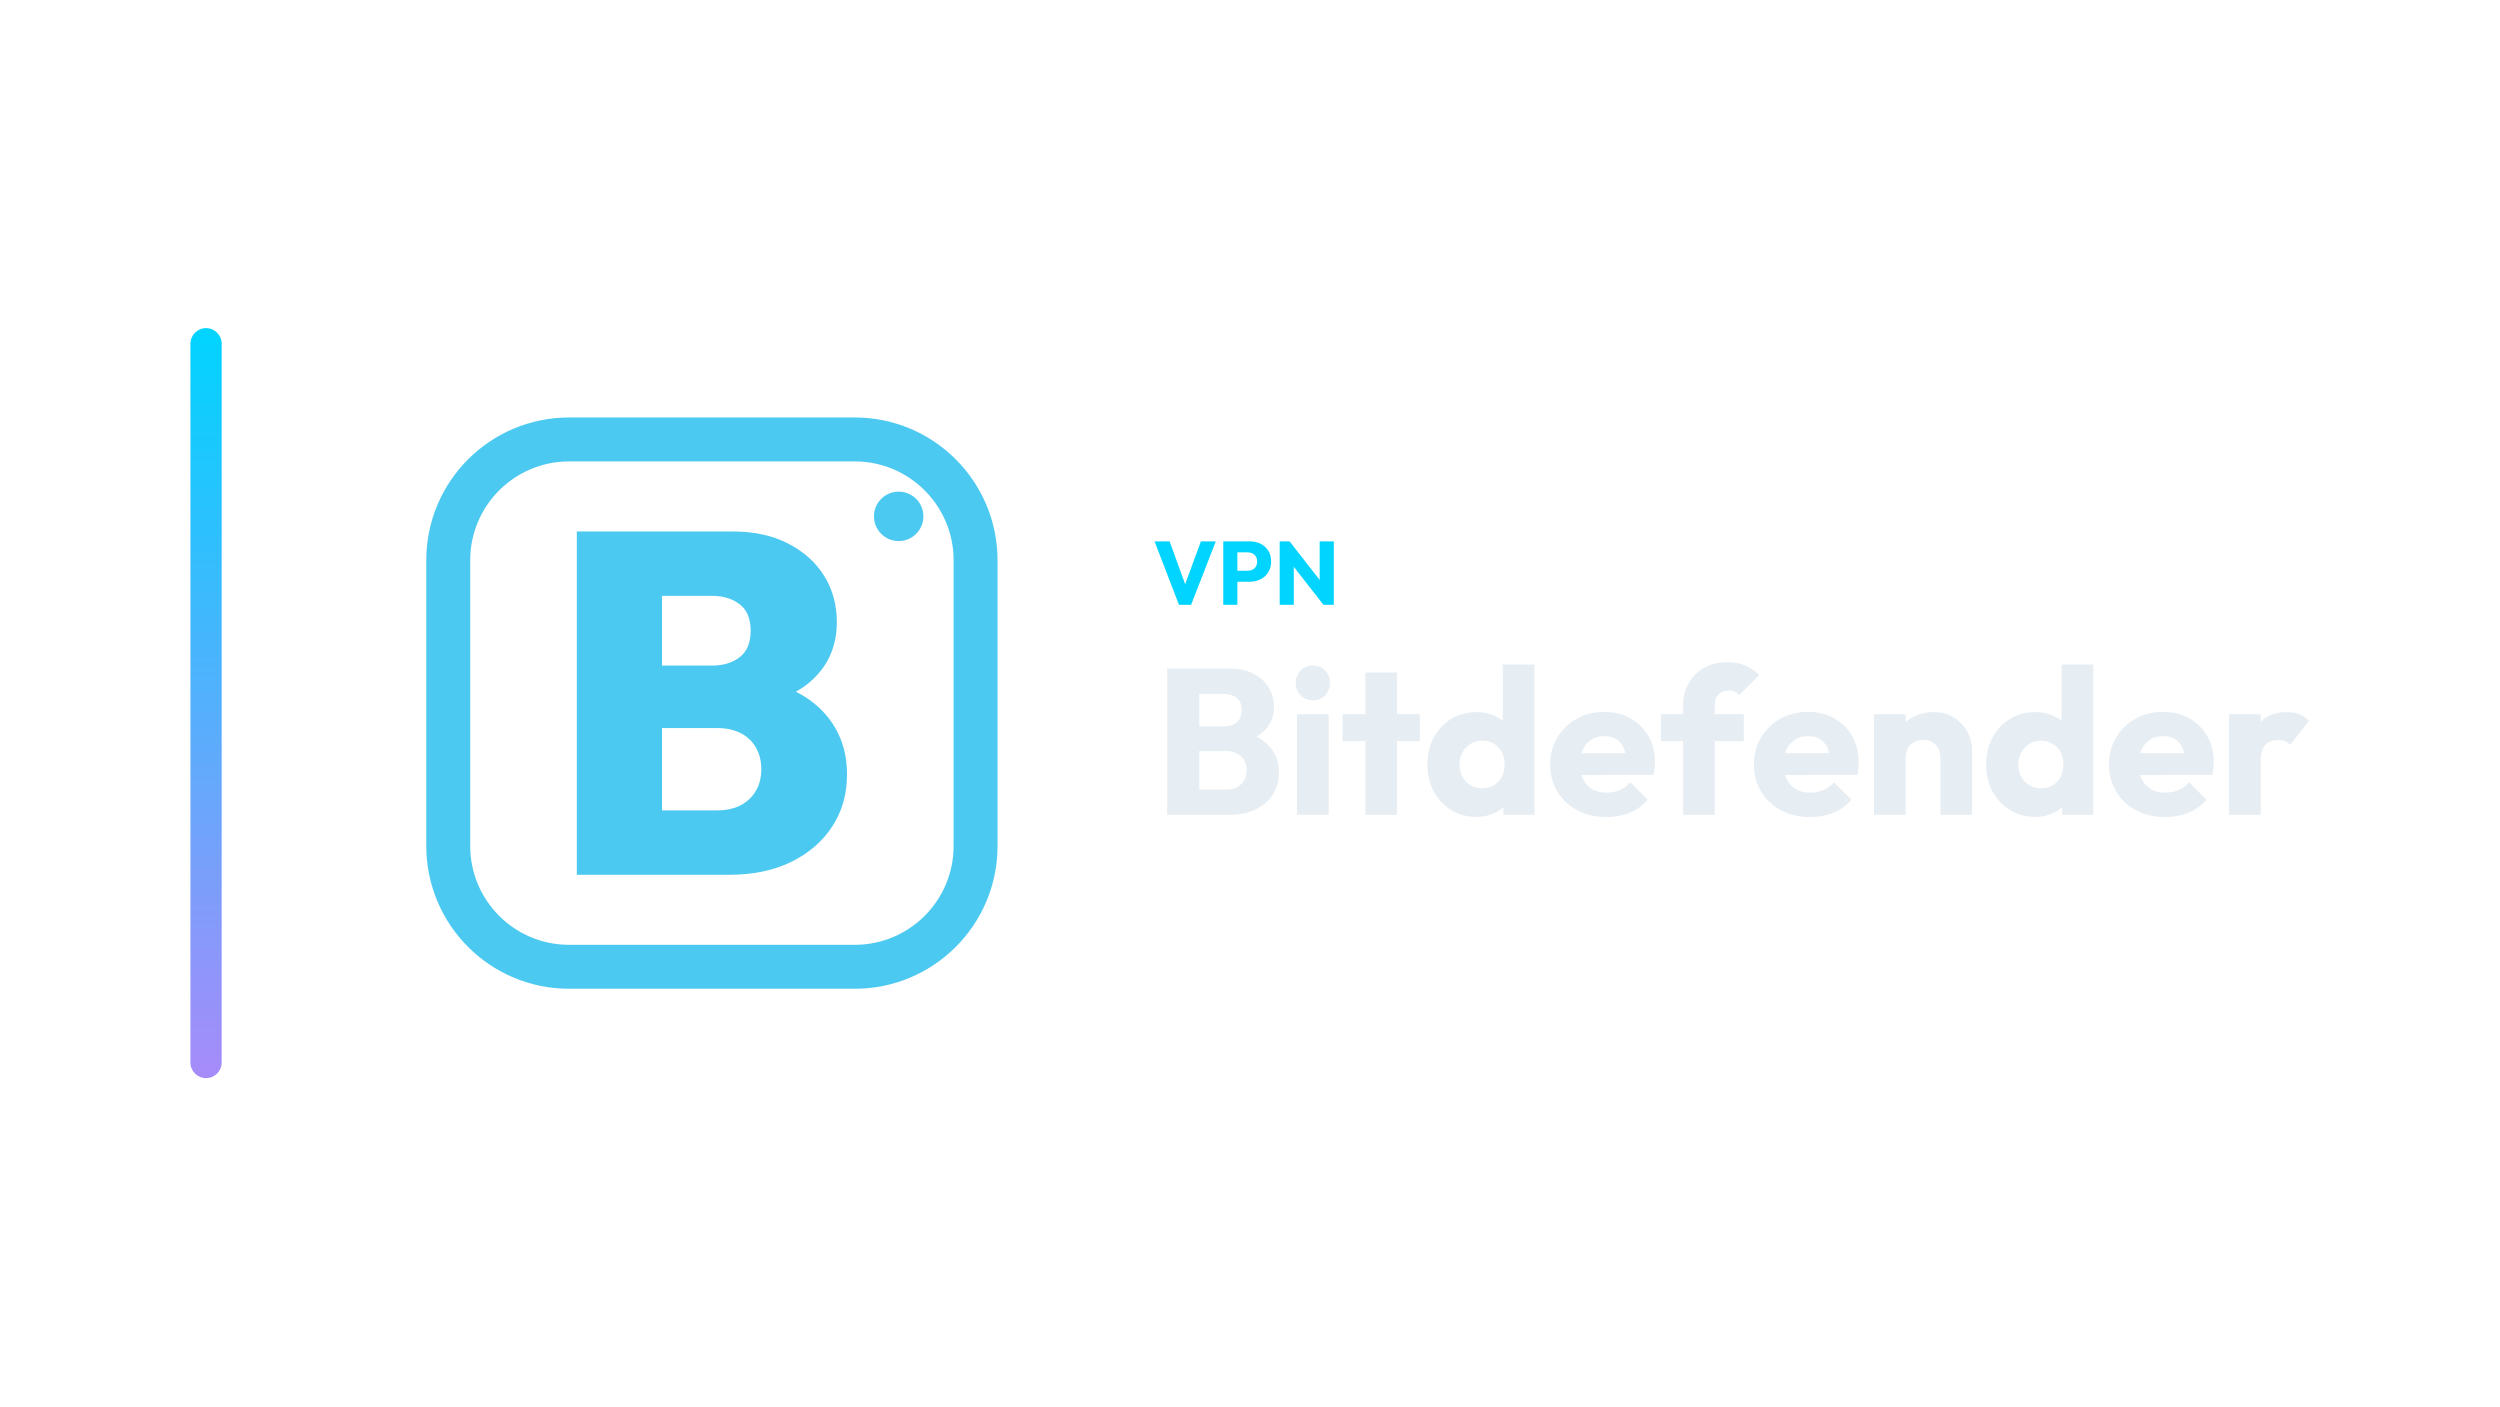
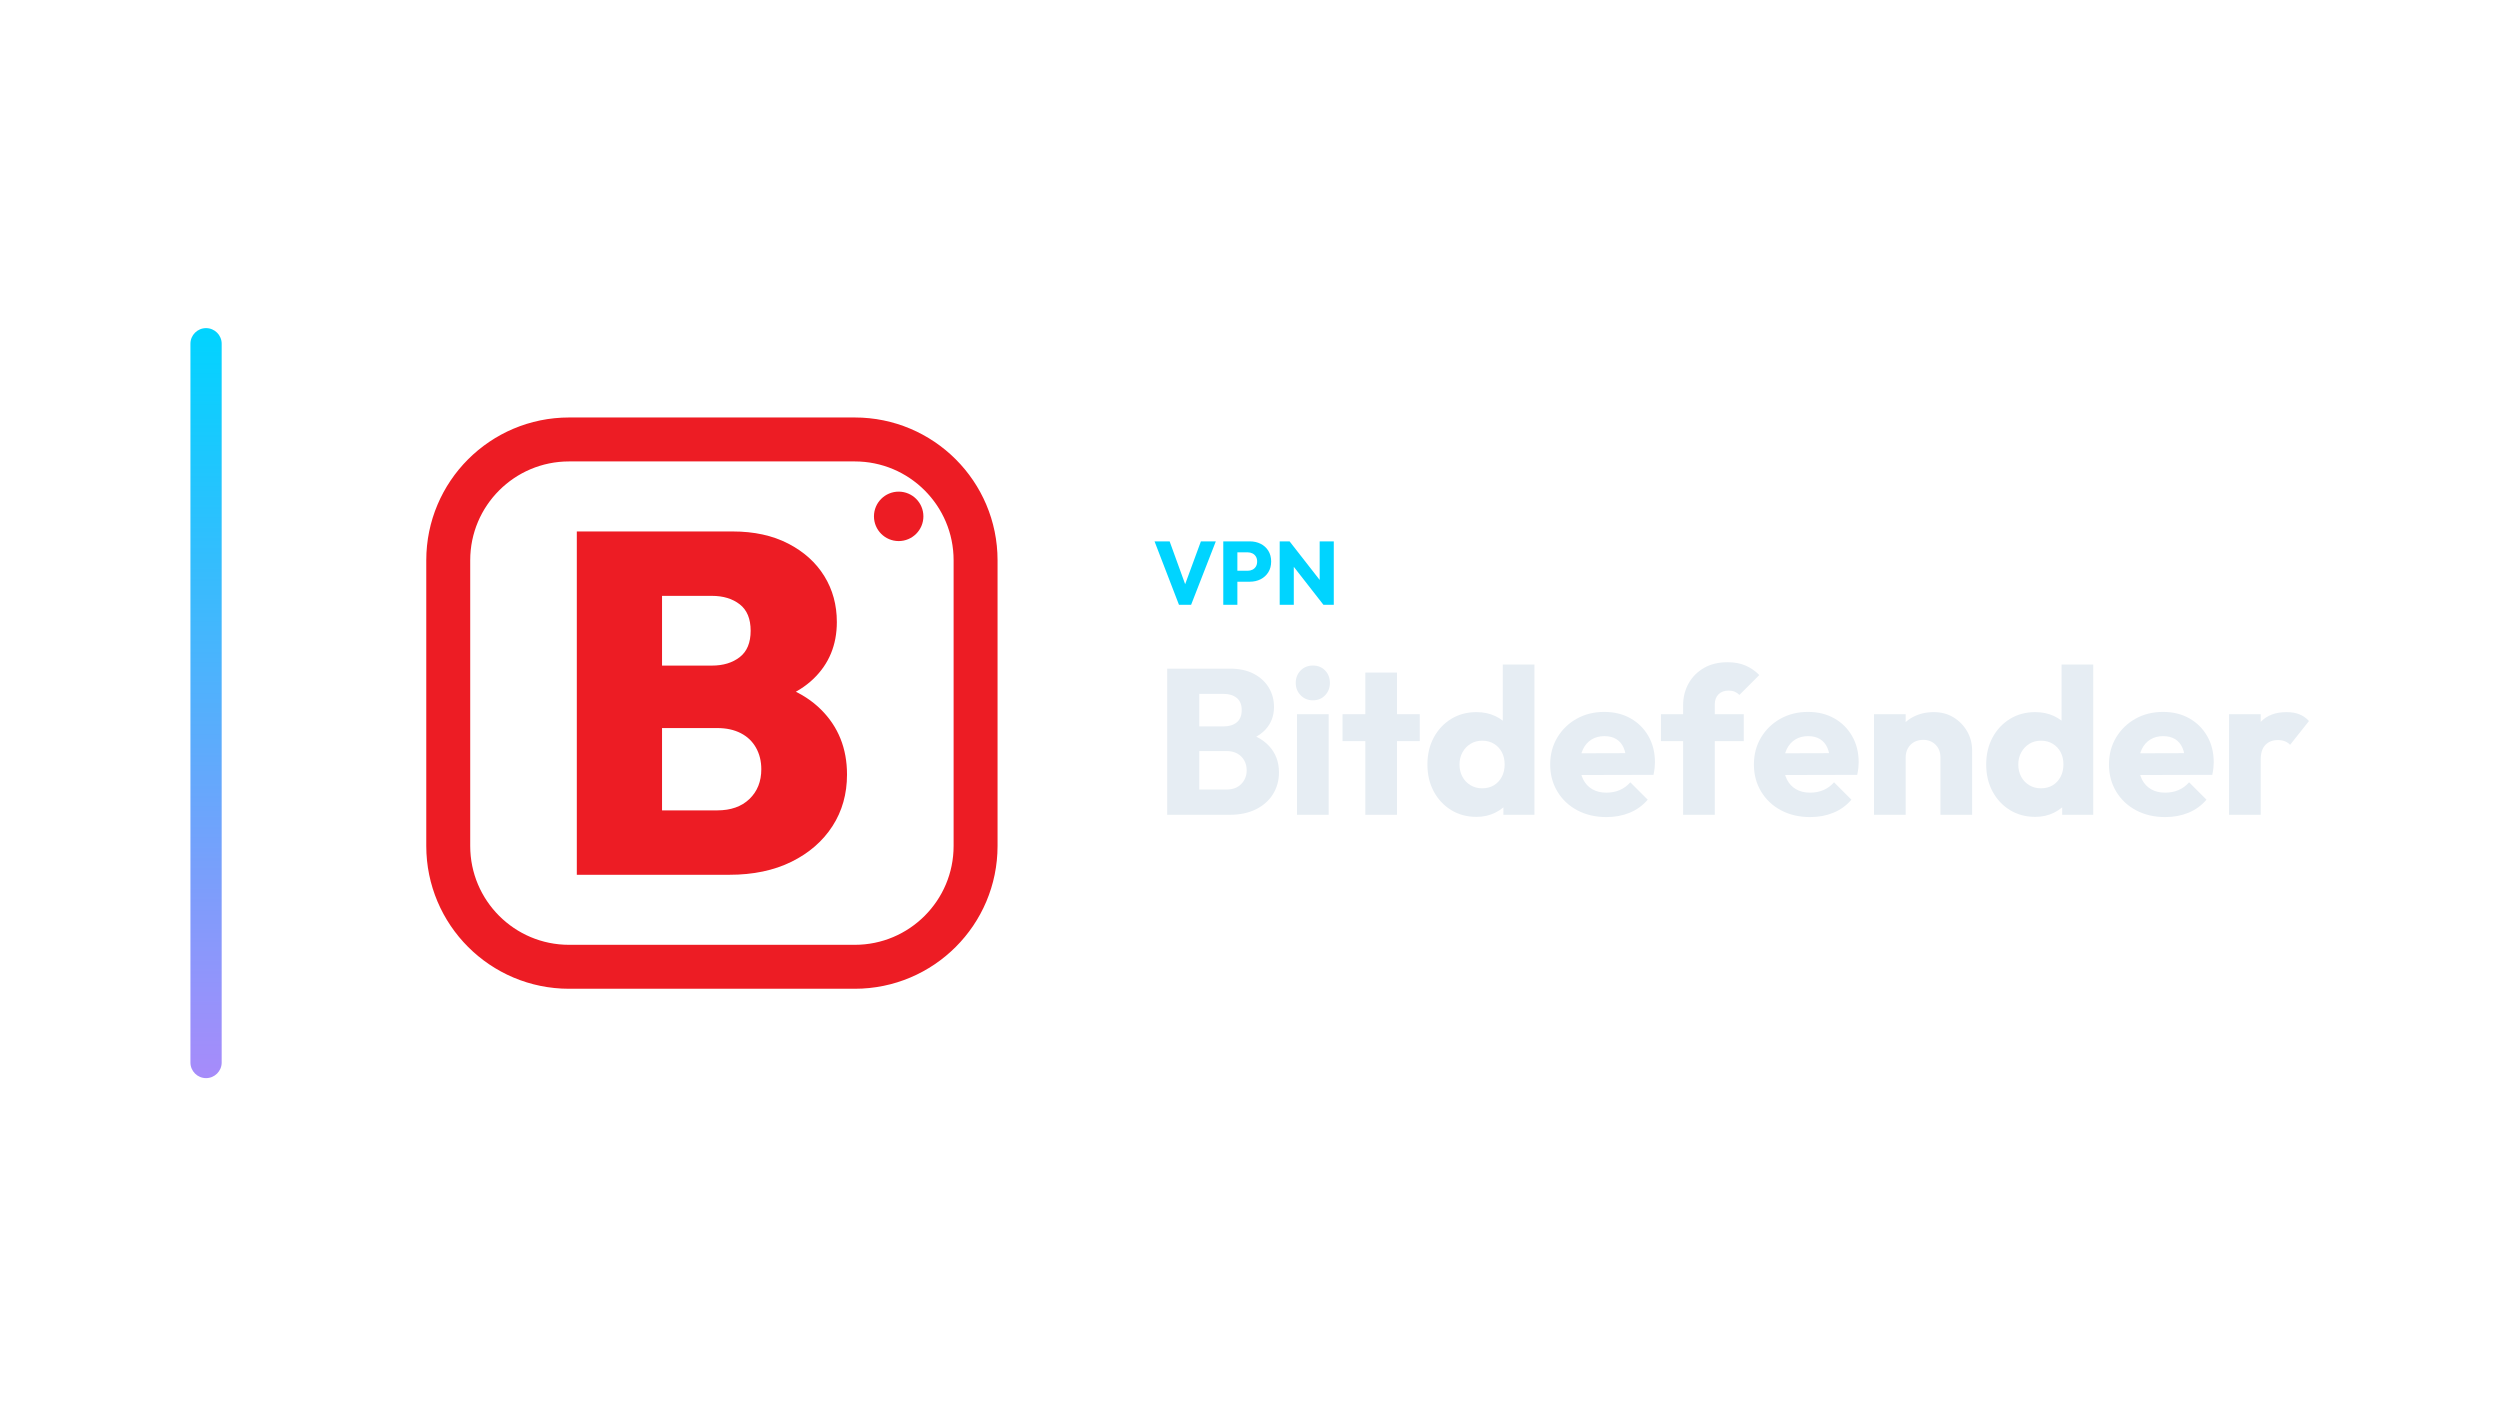
<svg xmlns="http://www.w3.org/2000/svg" width="1280" height="720" viewBox="0 0 1280 720">
  <g transform="translate(27.5,0.0)">
    <defs>
      <linearGradient id="cbRail" x1="0" y1="0" x2="0" y2="1">
        <stop offset="0%" stop-color="#00d4ff" />
        <stop offset="100%" stop-color="#a78bfa" />
      </linearGradient>
    </defs>
    <rect x="70" y="168" width="16" height="384" rx="8.0" fill="url(#cbRail)" />
    <g transform="translate(157,180) scale(0.70312)">
-       <rect x="64" y="64" width="384" height="384" rx="88" fill="none" stroke="#4CC9F0" stroke-width="32.0" stroke-linecap="round" stroke-linejoin="round" />
-       <path d="M207.693 381.0V334.103H259.879Q274.688 334.103 283.327 325.817Q291.966 317.53 291.966 304.131Q291.966 295.316 288.087 288.44Q284.209 281.564 276.98 277.862Q269.752 274.159 259.879 274.159H207.693V228.673H256.0Q268.341 228.673 276.275 222.502Q284.209 216.331 284.209 203.285Q284.209 190.238 276.275 184.068Q268.341 177.897 256.0 177.897H207.693V131.0H271.162Q294.434 131.0 311.536 139.815Q328.638 148.63 337.805 163.44Q346.973 178.25 346.973 196.938Q346.973 221.973 329.872 238.37Q312.77 254.766 280.33 258.645V237.488Q316.296 241.719 335.337 260.584Q354.378 279.449 354.378 308.01Q354.378 329.166 343.8 345.563Q333.221 361.959 314.004 371.48Q294.787 381.0 268.694 381.0ZM157.622 381.0V131.0H219.681V381.0Z" fill="#4CC9F0" stroke="none" />
-       <circle cx="392" cy="120" r="18" fill="#4CC9F0" stroke="none" />
+       <rect x="64" y="64" width="384" height="384" rx="88" fill="none" stroke="#ED1C24" stroke-width="32.0" stroke-linecap="round" stroke-linejoin="round" />
+       <path d="M207.693 381.0V334.103H259.879Q274.688 334.103 283.327 325.817Q291.966 317.53 291.966 304.131Q291.966 295.316 288.087 288.44Q284.209 281.564 276.98 277.862Q269.752 274.159 259.879 274.159H207.693V228.673H256.0Q268.341 228.673 276.275 222.502Q284.209 216.331 284.209 203.285Q284.209 190.238 276.275 184.068Q268.341 177.897 256.0 177.897H207.693V131.0H271.162Q294.434 131.0 311.536 139.815Q328.638 148.63 337.805 163.44Q346.973 178.25 346.973 196.938Q346.973 221.973 329.872 238.37Q312.77 254.766 280.33 258.645V237.488Q316.296 241.719 335.337 260.584Q354.378 279.449 354.378 308.01Q354.378 329.166 343.8 345.563Q333.221 361.959 314.004 371.48Q294.787 381.0 268.694 381.0ZM157.622 381.0V131.0H219.681V381.0Z" fill="#ED1C24" stroke="none" />
+       <circle cx="392" cy="120" r="18" fill="#ED1C24" stroke="none" />
    </g>
    <path d="M576.137 309.66 563.625 277.184H571.353L580.875 303.45H577.701L587.361 277.184H594.997L582.347 309.66Z" fill="#00d4ff" stroke="none" />
    <path d="M604.335 297.838V292.226H611.327Q612.661 292.226 613.765 291.674Q614.869 291.122 615.513 290.064Q616.157 289.006 616.157 287.488Q616.157 286.016 615.513 284.958Q614.869 283.9 613.765 283.348Q612.661 282.796 611.327 282.796H604.335V277.184H612.385Q615.467 277.184 617.951 278.426Q620.435 279.668 621.884 281.991Q623.333 284.314 623.333 287.488Q623.333 290.662 621.884 292.985Q620.435 295.308 617.951 296.573Q615.467 297.838 612.385 297.838ZM598.815 309.66V277.184H606.037V309.66Z" fill="#00d4ff" stroke="none" />
    <path d="M627.703 309.66V277.184H632.763L634.925 283.67V309.66ZM650.105 309.66 630.969 285.142 632.763 277.184 651.899 301.702ZM650.105 309.66 648.173 303.174V277.184H655.395V309.66Z" fill="#00d4ff" stroke="none" />
    <path d="M582.817 417.18V404.248H600.413Q605.289 404.248 608.045 401.386Q610.801 398.524 610.801 394.39Q610.801 391.528 609.529 389.302Q608.257 387.076 605.978 385.804Q603.699 384.532 600.413 384.532H582.817V371.918H599.035Q603.169 371.918 605.713 369.851Q608.257 367.784 608.257 363.544Q608.257 359.41 605.713 357.343Q603.169 355.276 599.035 355.276H582.817V342.344H602.215Q609.423 342.344 614.458 344.994Q619.493 347.644 622.143 352.096Q624.793 356.548 624.793 361.954Q624.793 368.844 620.341 373.614Q615.889 378.384 607.197 380.186L607.621 374.568Q617.055 376.37 622.196 381.882Q627.337 387.394 627.337 395.45Q627.337 401.598 624.316 406.527Q621.295 411.456 615.624 414.318Q609.953 417.18 602.003 417.18ZM570.097 417.18V342.344H586.527V417.18Z" fill="#E6EDF3" stroke="none" />
    <path d="M636.559 417.18V365.664H652.777V417.18ZM644.721 358.562Q640.905 358.562 638.414 355.965Q635.923 353.368 635.923 349.658Q635.923 345.842 638.414 343.298Q640.905 340.754 644.721 340.754Q648.537 340.754 650.975 343.298Q653.413 345.842 653.413 349.658Q653.413 353.368 650.975 355.965Q648.537 358.562 644.721 358.562Z" fill="#E6EDF3" stroke="none" />
    <path d="M671.539 417.18V344.358H687.757V417.18ZM659.879 379.444V365.664H699.417V379.444Z" fill="#E6EDF3" stroke="none" />
    <path d="M728.461 418.24Q721.147 418.24 715.476 414.742Q709.805 411.244 706.572 405.202Q703.339 399.16 703.339 391.422Q703.339 383.684 706.572 377.642Q709.805 371.6 715.476 368.102Q721.147 364.604 728.461 364.604Q733.761 364.604 738.054 366.618Q742.347 368.632 745.156 372.183Q747.965 375.734 748.283 380.292V402.022Q747.965 406.58 745.209 410.237Q742.453 413.894 738.107 416.067Q733.761 418.24 728.461 418.24ZM731.323 403.612Q734.821 403.612 737.365 402.075Q739.909 400.538 741.393 397.782Q742.877 395.026 742.877 391.422Q742.877 387.818 741.446 385.115Q740.015 382.412 737.418 380.822Q734.821 379.232 731.429 379.232Q728.037 379.232 725.44 380.822Q722.843 382.412 721.306 385.168Q719.769 387.924 719.769 391.422Q719.769 394.92 721.253 397.676Q722.737 400.432 725.387 402.022Q728.037 403.612 731.323 403.612ZM758.141 417.18H742.241V403.294L744.679 390.786L741.923 378.278V340.224H758.141Z" fill="#E6EDF3" stroke="none" />
    <path d="M795.029 418.346Q786.655 418.346 780.136 414.901Q773.617 411.456 769.907 405.308Q766.197 399.16 766.197 391.422Q766.197 383.684 769.854 377.589Q773.511 371.494 779.765 367.996Q786.019 364.498 793.863 364.498Q801.495 364.498 807.325 367.784Q813.155 371.07 816.494 376.9Q819.833 382.73 819.833 390.256Q819.833 391.634 819.674 393.171Q819.515 394.708 819.091 396.722L774.677 396.828V385.698L812.201 385.592L805.205 390.256Q805.099 385.804 803.827 382.889Q802.555 379.974 800.064 378.437Q797.573 376.9 793.969 376.9Q790.153 376.9 787.344 378.649Q784.535 380.398 782.998 383.578Q781.461 386.758 781.461 391.316Q781.461 395.874 783.104 399.107Q784.747 402.34 787.768 404.089Q790.789 405.838 794.923 405.838Q798.739 405.838 801.813 404.513Q804.887 403.188 807.219 400.538L816.123 409.442Q812.307 413.894 806.901 416.12Q801.495 418.346 795.029 418.346Z" fill="#E6EDF3" stroke="none" />
    <path d="M834.249 417.18V361.212Q834.249 354.958 837.058 349.923Q839.867 344.888 844.955 341.973Q850.043 339.058 857.039 339.058Q862.339 339.058 866.314 340.807Q870.289 342.556 873.257 345.63L863.081 355.806Q862.021 354.746 860.696 354.163Q859.371 353.58 857.569 353.58Q854.283 353.58 852.375 355.488Q850.467 357.396 850.467 360.682V417.18ZM822.907 379.444V365.664H865.307V379.444Z" fill="#E6EDF3" stroke="none" />
    <path d="M899.333 418.346Q890.959 418.346 884.44 414.901Q877.921 411.456 874.211 405.308Q870.501 399.16 870.501 391.422Q870.501 383.684 874.158 377.589Q877.815 371.494 884.069 367.996Q890.323 364.498 898.167 364.498Q905.799 364.498 911.629 367.784Q917.459 371.07 920.798 376.9Q924.137 382.73 924.137 390.256Q924.137 391.634 923.978 393.171Q923.819 394.708 923.395 396.722L878.981 396.828V385.698L916.505 385.592L909.509 390.256Q909.403 385.804 908.131 382.889Q906.859 379.974 904.368 378.437Q901.877 376.9 898.273 376.9Q894.457 376.9 891.648 378.649Q888.839 380.398 887.302 383.578Q885.765 386.758 885.765 391.316Q885.765 395.874 887.408 399.107Q889.051 402.34 892.072 404.089Q895.093 405.838 899.227 405.838Q903.043 405.838 906.117 404.513Q909.191 403.188 911.523 400.538L920.427 409.442Q916.611 413.894 911.205 416.12Q905.799 418.346 899.333 418.346Z" fill="#E6EDF3" stroke="none" />
    <path d="M966.007 417.18V387.818Q966.007 383.79 963.516 381.299Q961.025 378.808 957.209 378.808Q954.559 378.808 952.545 379.921Q950.531 381.034 949.365 383.101Q948.199 385.168 948.199 387.818L941.945 384.744Q941.945 378.702 944.595 374.144Q947.245 369.586 951.962 367.095Q956.679 364.604 962.615 364.604Q968.339 364.604 972.738 367.307Q977.137 370.01 979.681 374.462Q982.225 378.914 982.225 384.214V417.18ZM931.981 417.18V365.664H948.199V417.18Z" fill="#E6EDF3" stroke="none" />
    <path d="M1014.555 418.24Q1007.241 418.24 1001.57 414.742Q995.899 411.244 992.666 405.202Q989.433 399.16 989.433 391.422Q989.433 383.684 992.666 377.642Q995.899 371.6 1001.57 368.102Q1007.241 364.604 1014.555 364.604Q1019.855 364.604 1024.148 366.618Q1028.441 368.632 1031.25 372.183Q1034.059 375.734 1034.377 380.292V402.022Q1034.059 406.58 1031.303 410.237Q1028.547 413.894 1024.201 416.067Q1019.855 418.24 1014.555 418.24ZM1017.417 403.612Q1020.915 403.612 1023.459 402.075Q1026.003 400.538 1027.487 397.782Q1028.971 395.026 1028.971 391.422Q1028.971 387.818 1027.54 385.115Q1026.109 382.412 1023.512 380.822Q1020.915 379.232 1017.523 379.232Q1014.131 379.232 1011.534 380.822Q1008.937 382.412 1007.4 385.168Q1005.863 387.924 1005.863 391.422Q1005.863 394.92 1007.347 397.676Q1008.831 400.432 1011.481 402.022Q1014.131 403.612 1017.417 403.612ZM1044.235 417.18H1028.335V403.294L1030.773 390.786L1028.017 378.278V340.224H1044.235Z" fill="#E6EDF3" stroke="none" />
    <path d="M1081.123 418.346Q1072.749 418.346 1066.23 414.901Q1059.711 411.456 1056.001 405.308Q1052.291 399.16 1052.291 391.422Q1052.291 383.684 1055.948 377.589Q1059.605 371.494 1065.859 367.996Q1072.113 364.498 1079.957 364.498Q1087.589 364.498 1093.419 367.784Q1099.249 371.07 1102.588 376.9Q1105.927 382.73 1105.927 390.256Q1105.927 391.634 1105.768 393.171Q1105.609 394.708 1105.185 396.722L1060.771 396.828V385.698L1098.295 385.592L1091.299 390.256Q1091.193 385.804 1089.921 382.889Q1088.649 379.974 1086.158 378.437Q1083.667 376.9 1080.063 376.9Q1076.247 376.9 1073.438 378.649Q1070.629 380.398 1069.092 383.578Q1067.555 386.758 1067.555 391.316Q1067.555 395.874 1069.198 399.107Q1070.841 402.34 1073.862 404.089Q1076.883 405.838 1081.017 405.838Q1084.833 405.838 1087.907 404.513Q1090.981 403.188 1093.313 400.538L1102.217 409.442Q1098.401 413.894 1092.995 416.12Q1087.589 418.346 1081.123 418.346Z" fill="#E6EDF3" stroke="none" />
    <path d="M1113.771 417.18V365.664H1129.989V417.18ZM1129.989 388.878 1123.205 383.578Q1125.219 374.568 1129.989 369.586Q1134.759 364.604 1143.239 364.604Q1146.949 364.604 1149.758 365.717Q1152.567 366.83 1154.687 369.162L1145.041 381.352Q1143.981 380.186 1142.391 379.55Q1140.801 378.914 1138.787 378.914Q1134.759 378.914 1132.374 381.405Q1129.989 383.896 1129.989 388.878Z" fill="#E6EDF3" stroke="none" />
  </g>
</svg>
